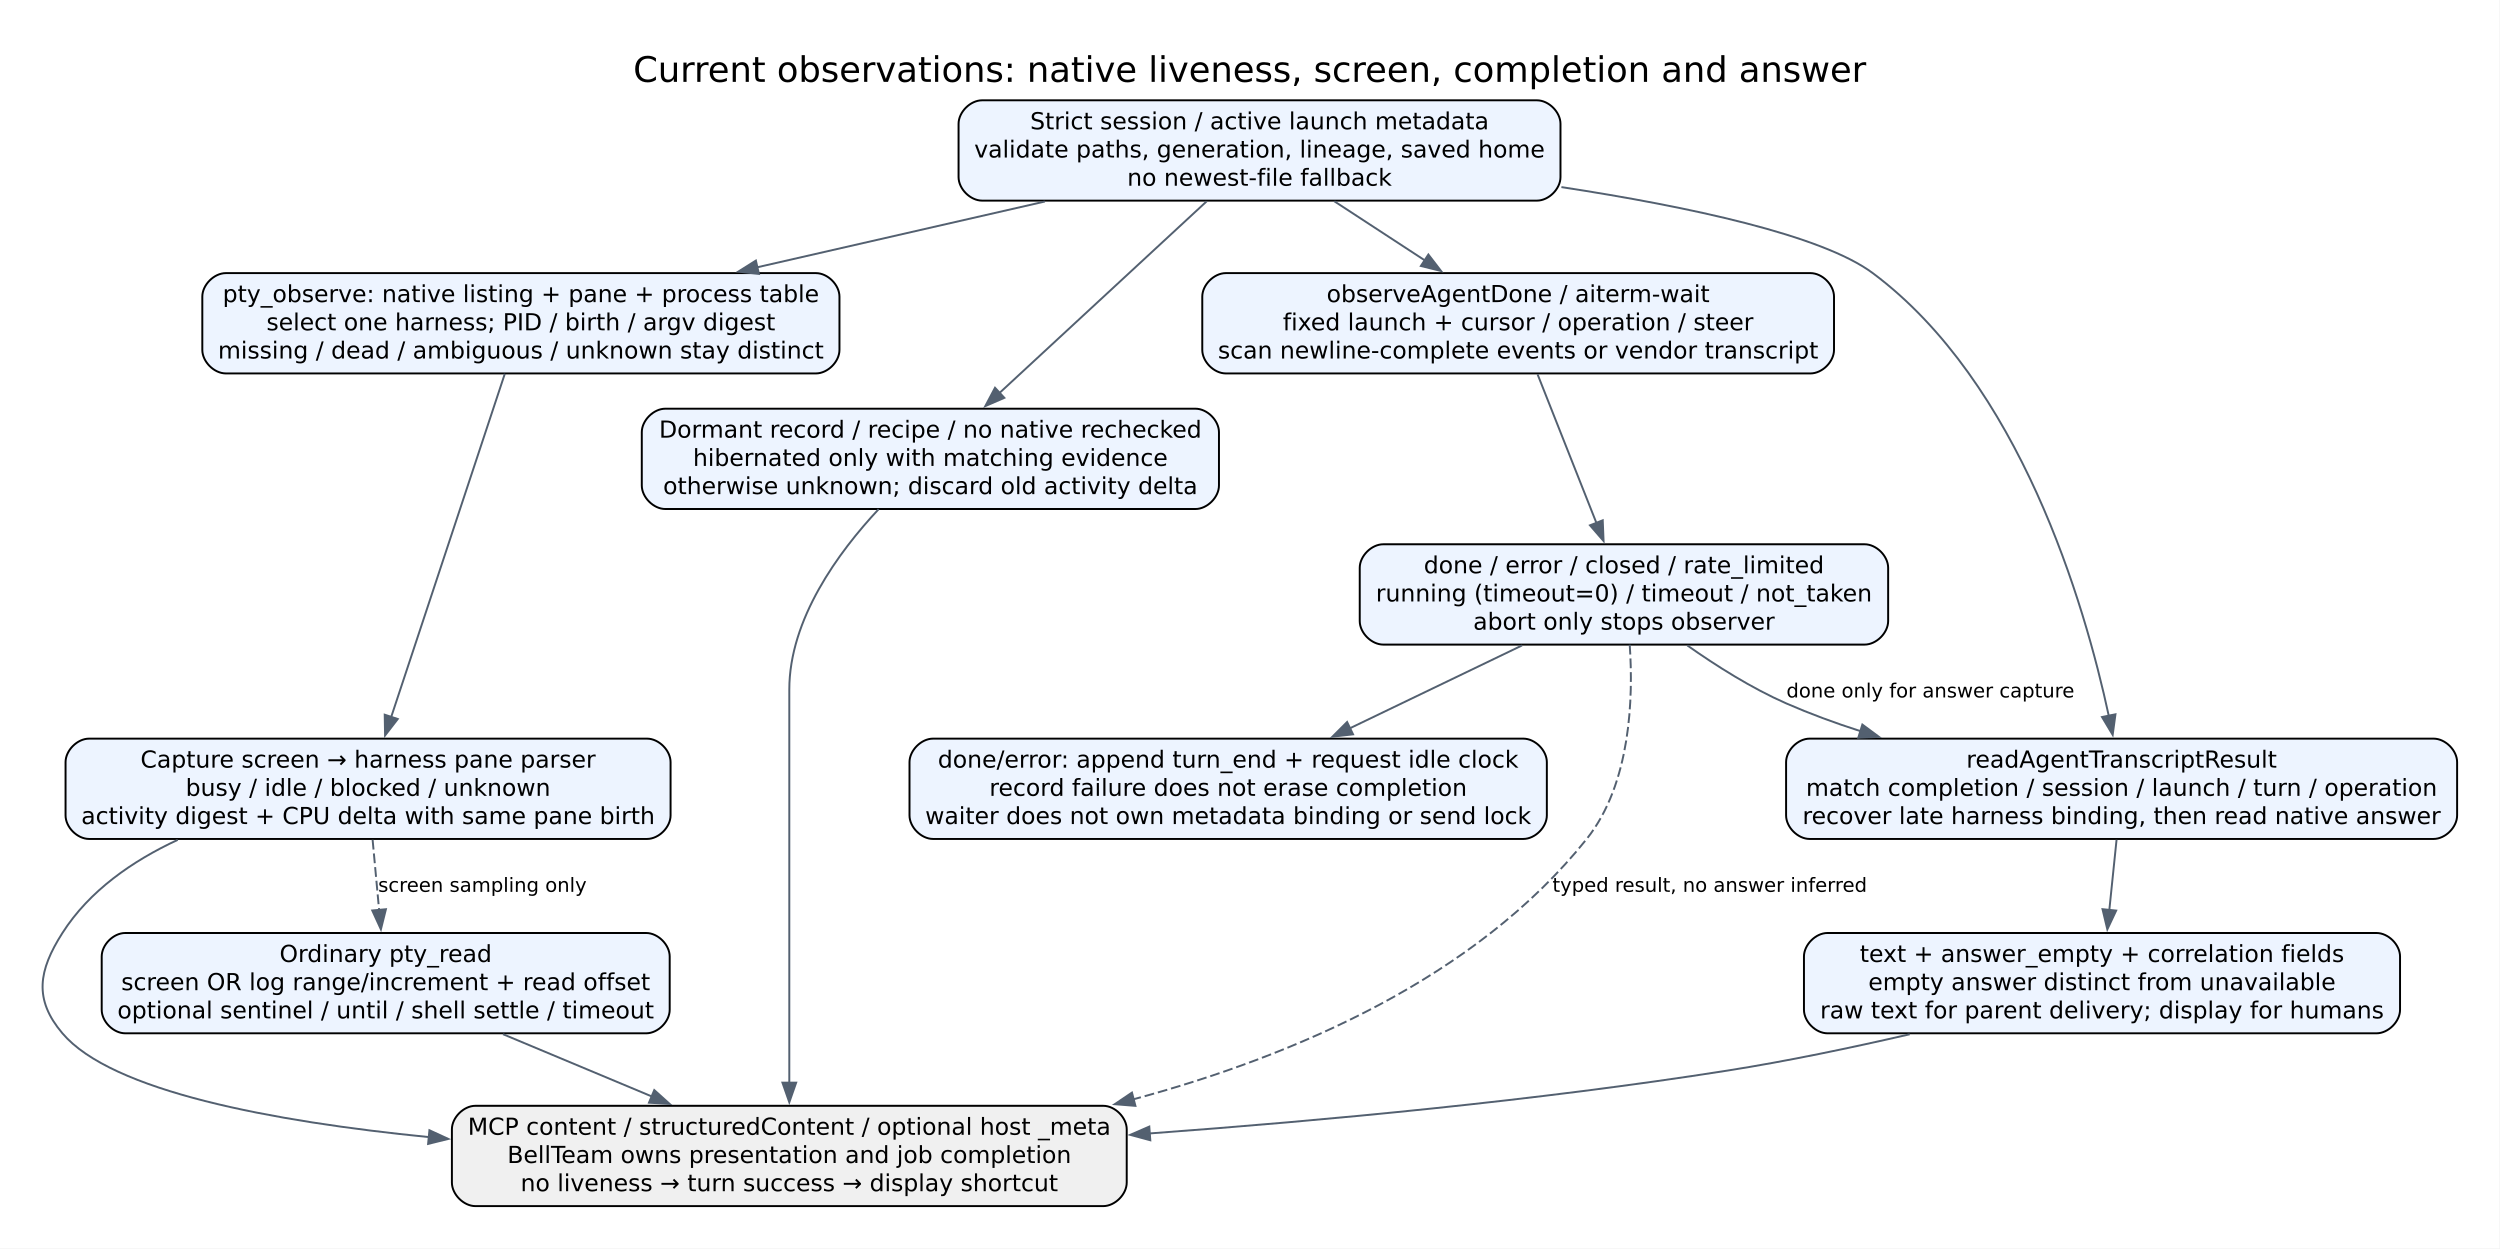
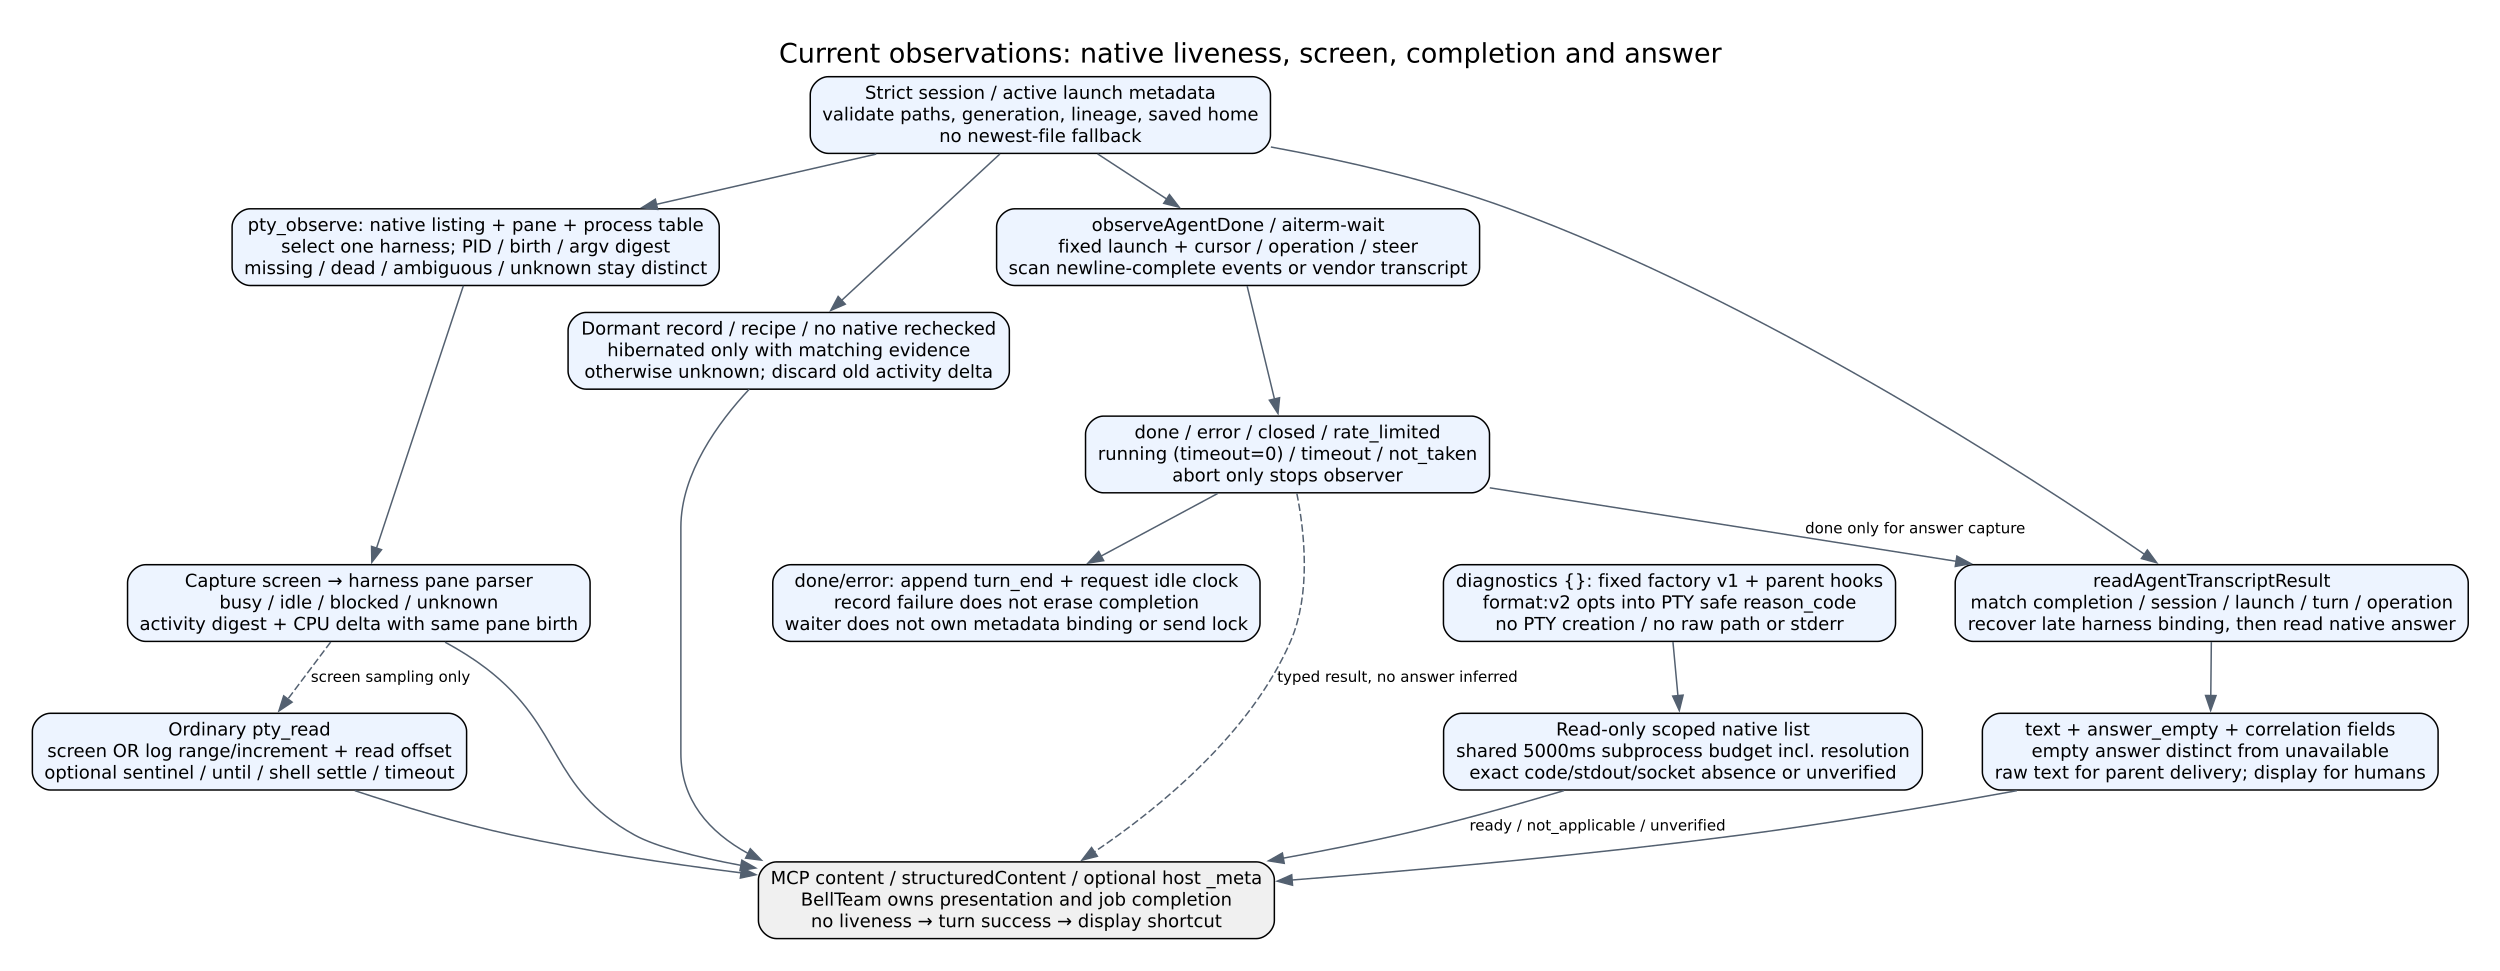
- <svg xmlns="http://www.w3.org/2000/svg" width="1276pt" height="637pt" viewBox="0.00 0.00 1276.00 637.00">
-   <g id="graph0" class="graph" transform="scale(1 1) rotate(0) translate(21.6 615.6)">
-     <polygon fill="white" stroke="none" points="-21.6,21.6 -21.6,-615.6 1254.11,-615.6 1254.11,21.6 -21.6,21.6" />
-     <text xml:space="preserve" text-anchor="middle" x="616.25" y="-573.8" font-family="DejaVu Sans" font-size="18.00">Current observations: native liveness, screen, completion and answer</text>
+ <svg xmlns="http://www.w3.org/2000/svg" width="1669pt" height="648pt" viewBox="0.00 0.00 1669.00 648.00">
+   <g id="graph0" class="graph" transform="scale(1 1) rotate(0) translate(21.6 626.6)">
+     <polygon fill="white" stroke="none" points="-21.6,21.6 -21.6,-626.6 1647.79,-626.6 1647.79,21.6 -21.6,21.6" />
+     <text xml:space="preserve" text-anchor="middle" x="813.1" y="-584.8" font-family="DejaVu Sans" font-size="18.00">Current observations: native liveness, screen, completion and answer</text>
    <g id="node1" class="node">
-       <path fill="#edf4ff" stroke="black" d="M762.87,-564.4C762.87,-564.4 479.65,-564.4 479.65,-564.4 473.65,-564.4 467.65,-558.4 467.65,-552.4 467.65,-552.4 467.65,-525.2 467.65,-525.2 467.65,-519.2 473.65,-513.2 479.65,-513.2 479.65,-513.2 762.87,-513.2 762.87,-513.2 768.87,-513.2 774.87,-519.2 774.87,-525.2 774.87,-525.2 774.87,-552.4 774.87,-552.4 774.87,-558.4 768.87,-564.4 762.87,-564.4" />
-       <text xml:space="preserve" text-anchor="middle" x="621.26" y="-549.6" font-family="DejaVu Sans" font-size="12.00">Strict session / active launch metadata</text>
-       <text xml:space="preserve" text-anchor="middle" x="621.26" y="-535.2" font-family="DejaVu Sans" font-size="12.00">validate paths, generation, lineage, saved home</text>
-       <text xml:space="preserve" text-anchor="middle" x="621.26" y="-520.8" font-family="DejaVu Sans" font-size="12.00">no newest-file fallback</text>
+       <path fill="#edf4ff" stroke="black" d="M814.56,-575.4C814.56,-575.4 531.33,-575.4 531.33,-575.4 525.33,-575.4 519.33,-569.4 519.33,-563.4 519.33,-563.4 519.33,-536.2 519.33,-536.2 519.33,-530.2 525.33,-524.2 531.33,-524.2 531.33,-524.2 814.56,-524.2 814.56,-524.2 820.56,-524.2 826.56,-530.2 826.56,-536.2 826.56,-536.2 826.56,-563.4 826.56,-563.4 826.56,-569.4 820.56,-575.4 814.56,-575.4" />
+       <text xml:space="preserve" text-anchor="middle" x="672.95" y="-560.6" font-family="DejaVu Sans" font-size="12.00">Strict session / active launch metadata</text>
+       <text xml:space="preserve" text-anchor="middle" x="672.95" y="-546.2" font-family="DejaVu Sans" font-size="12.00">validate paths, generation, lineage, saved home</text>
+       <text xml:space="preserve" text-anchor="middle" x="672.95" y="-531.8" font-family="DejaVu Sans" font-size="12.00">no newest-file fallback</text>
    </g>
    <g id="node2" class="node">
-       <path fill="#edf4ff" stroke="black" d="M394.86,-476.2C394.86,-476.2 93.66,-476.2 93.66,-476.2 87.66,-476.2 81.66,-470.2 81.66,-464.2 81.66,-464.2 81.66,-437 81.66,-437 81.66,-431 87.66,-425 93.66,-425 93.66,-425 394.86,-425 394.86,-425 400.86,-425 406.86,-431 406.86,-437 406.86,-437 406.86,-464.2 406.86,-464.2 406.86,-470.2 400.86,-476.2 394.86,-476.2" />
-       <text xml:space="preserve" text-anchor="middle" x="244.26" y="-461.4" font-family="DejaVu Sans" font-size="12.00">pty_observe: native listing + pane + process table</text>
-       <text xml:space="preserve" text-anchor="middle" x="244.26" y="-447" font-family="DejaVu Sans" font-size="12.00">select one harness; PID / birth / argv digest</text>
-       <text xml:space="preserve" text-anchor="middle" x="244.26" y="-432.6" font-family="DejaVu Sans" font-size="12.00">missing / dead / ambiguous / unknown stay distinct</text>
+       <path fill="#edf4ff" stroke="black" d="M446.55,-487.2C446.55,-487.2 145.35,-487.2 145.35,-487.2 139.35,-487.2 133.35,-481.2 133.35,-475.2 133.35,-475.2 133.35,-448 133.35,-448 133.35,-442 139.35,-436 145.35,-436 145.35,-436 446.55,-436 446.55,-436 452.55,-436 458.55,-442 458.55,-448 458.55,-448 458.55,-475.2 458.55,-475.2 458.55,-481.2 452.55,-487.2 446.55,-487.2" />
+       <text xml:space="preserve" text-anchor="middle" x="295.95" y="-472.4" font-family="DejaVu Sans" font-size="12.00">pty_observe: native listing + pane + process table</text>
+       <text xml:space="preserve" text-anchor="middle" x="295.95" y="-458" font-family="DejaVu Sans" font-size="12.00">select one harness; PID / birth / argv digest</text>
+       <text xml:space="preserve" text-anchor="middle" x="295.95" y="-443.6" font-family="DejaVu Sans" font-size="12.00">missing / dead / ambiguous / unknown stay distinct</text>
+     </g>
+     <g id="edge3" class="edge">
+       <path fill="none" stroke="#536070" d="M563.4,-523.75C517.41,-513.24 463.77,-500.97 416.65,-490.2" />
+       <polygon fill="#536070" stroke="#536070" points="417.45,-486.79 406.92,-487.97 415.89,-493.61 417.45,-486.79" />
+     </g>
+     <g id="node4" class="node">
+       <path fill="#edf4ff" stroke="black" d="M640.24,-418C640.24,-418 369.65,-418 369.65,-418 363.65,-418 357.65,-412 357.65,-406 357.65,-406 357.65,-378.8 357.65,-378.8 357.65,-372.8 363.65,-366.8 369.65,-366.8 369.65,-366.8 640.24,-366.8 640.24,-366.8 646.24,-366.8 652.24,-372.8 652.24,-378.8 652.24,-378.8 652.24,-406 652.24,-406 652.24,-412 646.24,-418 640.24,-418" />
+       <text xml:space="preserve" text-anchor="middle" x="504.95" y="-403.2" font-family="DejaVu Sans" font-size="12.00">Dormant record / recipe / no native rechecked</text>
+       <text xml:space="preserve" text-anchor="middle" x="504.95" y="-388.8" font-family="DejaVu Sans" font-size="12.00">hibernated only with matching evidence</text>
+       <text xml:space="preserve" text-anchor="middle" x="504.95" y="-374.4" font-family="DejaVu Sans" font-size="12.00">otherwise unknown; discard old activity delta</text>
+     </g>
+     <g id="edge5" class="edge">
+       <path fill="none" stroke="#536070" d="M645.96,-523.83C617.18,-497.21 571.49,-454.96 539.96,-425.79" />
+       <polygon fill="#536070" stroke="#536070" points="542.7,-423.55 532.98,-419.33 537.95,-428.69 542.7,-423.55" />
+     </g>
+     <g id="node5" class="node">
+       <path fill="#edf4ff" stroke="black" d="M954.17,-487.2C954.17,-487.2 655.73,-487.2 655.73,-487.2 649.73,-487.2 643.73,-481.2 643.73,-475.2 643.73,-475.2 643.73,-448 643.73,-448 643.73,-442 649.73,-436 655.73,-436 655.73,-436 954.17,-436 954.17,-436 960.17,-436 966.17,-442 966.17,-448 966.17,-448 966.17,-475.2 966.17,-475.2 966.17,-481.2 960.17,-487.2 954.17,-487.2" />
+       <text xml:space="preserve" text-anchor="middle" x="804.95" y="-472.4" font-family="DejaVu Sans" font-size="12.00">observeAgentDone / aiterm-wait</text>
+       <text xml:space="preserve" text-anchor="middle" x="804.95" y="-458" font-family="DejaVu Sans" font-size="12.00">fixed launch + cursor / operation / steer</text>
+       <text xml:space="preserve" text-anchor="middle" x="804.95" y="-443.6" font-family="DejaVu Sans" font-size="12.00">scan newline-complete events or vendor transcript</text>
+     </g>
+     <g id="edge6" class="edge">
+       <path fill="none" stroke="#536070" d="M711.13,-523.87C725.63,-514.4 742.33,-503.49 757.58,-493.53" />
+       <polygon fill="#536070" stroke="#536070" points="759.13,-496.7 765.59,-488.3 755.3,-490.84 759.13,-496.7" />
+     </g>
+     <g id="node8" class="node">
+       <path fill="#edf4ff" stroke="black" d="M1614.19,-249.6C1614.19,-249.6 1295.7,-249.6 1295.7,-249.6 1289.7,-249.6 1283.7,-243.6 1283.7,-237.6 1283.7,-237.6 1283.7,-210.4 1283.7,-210.4 1283.7,-204.4 1289.7,-198.4 1295.7,-198.4 1295.7,-198.4 1614.19,-198.4 1614.19,-198.4 1620.19,-198.4 1626.19,-204.4 1626.19,-210.4 1626.19,-210.4 1626.19,-237.6 1626.19,-237.6 1626.19,-243.6 1620.19,-249.6 1614.19,-249.6" />
+       <text xml:space="preserve" text-anchor="middle" x="1454.95" y="-234.8" font-family="DejaVu Sans" font-size="12.00">readAgentTranscriptResult</text>
+       <text xml:space="preserve" text-anchor="middle" x="1454.95" y="-220.4" font-family="DejaVu Sans" font-size="12.00">match completion / session / launch / turn / operation</text>
+       <text xml:space="preserve" text-anchor="middle" x="1454.95" y="-206" font-family="DejaVu Sans" font-size="12.00">recover late harness binding, then read native answer</text>
+     </g>
+     <g id="edge10" class="edge">
+       <path fill="none" stroke="#536070" d="M826.83,-528.47C878.37,-519.05 935.52,-505.72 985.95,-487.2 1151.92,-426.23 1329.23,-311.81 1410.1,-256.51" />
+       <polygon fill="#536070" stroke="#536070" points="1411.97,-259.47 1418.23,-250.92 1408,-253.7 1411.97,-259.47" />
+     </g>
+     <g id="node3" class="node">
+       <path fill="#edf4ff" stroke="black" d="M360.34,-249.6C360.34,-249.6 75.55,-249.6 75.55,-249.6 69.55,-249.6 63.55,-243.6 63.55,-237.6 63.55,-237.6 63.55,-210.4 63.55,-210.4 63.55,-204.4 69.55,-198.4 75.55,-198.4 75.55,-198.4 360.34,-198.4 360.34,-198.4 366.34,-198.4 372.34,-204.4 372.34,-210.4 372.34,-210.4 372.34,-237.6 372.34,-237.6 372.34,-243.6 366.34,-249.6 360.34,-249.6" />
+       <text xml:space="preserve" text-anchor="middle" x="217.95" y="-234.8" font-family="DejaVu Sans" font-size="12.00">Capture screen → harness pane parser</text>
+       <text xml:space="preserve" text-anchor="middle" x="217.95" y="-220.4" font-family="DejaVu Sans" font-size="12.00">busy / idle / blocked / unknown</text>
+       <text xml:space="preserve" text-anchor="middle" x="217.95" y="-206" font-family="DejaVu Sans" font-size="12.00">activity digest + CPU delta with same pane birth</text>
+     </g>
+     <g id="edge4" class="edge">
+       <path fill="none" stroke="#536070" d="M287.75,-435.83C273.88,-393.94 245.74,-308.96 229.75,-260.66" />
+       <polygon fill="#536070" stroke="#536070" points="233.1,-259.62 226.63,-251.23 226.45,-261.82 233.1,-259.62" />
+     </g>
+     <g id="node10" class="node">
+       <path fill="#edf4ff" stroke="black" d="M277.9,-150.4C277.9,-150.4 12,-150.4 12,-150.4 6,-150.4 0,-144.4 0,-138.4 0,-138.4 0,-111.2 0,-111.2 0,-105.2 6,-99.2 12,-99.2 12,-99.2 277.9,-99.2 277.9,-99.2 283.9,-99.2 289.9,-105.2 289.9,-111.2 289.9,-111.2 289.9,-138.4 289.9,-138.4 289.9,-144.4 283.9,-150.4 277.9,-150.4" />
+       <text xml:space="preserve" text-anchor="middle" x="144.95" y="-135.6" font-family="DejaVu Sans" font-size="12.00">Ordinary pty_read</text>
+       <text xml:space="preserve" text-anchor="middle" x="144.95" y="-121.2" font-family="DejaVu Sans" font-size="12.00">screen OR log range/increment + read offset</text>
+       <text xml:space="preserve" text-anchor="middle" x="144.95" y="-106.8" font-family="DejaVu Sans" font-size="12.00">optional sentinel / until / shell settle / timeout</text>
+     </g>
+     <g id="edge17" class="edge">
+       <path fill="none" stroke="#536070" stroke-dasharray="5,2" d="M199.15,-197.97C190.38,-186.29 179.81,-172.22 170.34,-159.61" />
+       <polygon fill="#536070" stroke="#536070" points="173.4,-157.85 164.59,-151.96 167.8,-162.05 173.4,-157.85" />
+       <text xml:space="preserve" text-anchor="middle" x="239.14" y="-171.4" font-family="DejaVu Sans" font-size="10.00">screen sampling only</text>
+     </g>
+     <g id="node11" class="node">
+       <path fill="#f0f0f0" stroke="black" d="M817.16,-51.2C817.16,-51.2 496.73,-51.2 496.73,-51.2 490.73,-51.2 484.73,-45.2 484.73,-39.2 484.73,-39.2 484.73,-12 484.73,-12 484.73,-6 490.73,0 496.73,0 496.73,0 817.16,0 817.16,0 823.16,0 829.16,-6 829.16,-12 829.16,-12 829.16,-39.2 829.16,-39.2 829.16,-45.2 823.16,-51.2 817.16,-51.2" />
+       <text xml:space="preserve" text-anchor="middle" x="656.95" y="-36.4" font-family="DejaVu Sans" font-size="12.00">MCP content / structuredContent / optional host _meta</text>
+       <text xml:space="preserve" text-anchor="middle" x="656.95" y="-22" font-family="DejaVu Sans" font-size="12.00">BellTeam owns presentation and job completion</text>
+       <text xml:space="preserve" text-anchor="middle" x="656.95" y="-7.6" font-family="DejaVu Sans" font-size="12.00">no liveness → turn success → display shortcut</text>
+     </g>
+     <g id="edge13" class="edge">
+       <path fill="none" stroke="#536070" d="M275.52,-197.9C285.06,-192.7 294.56,-186.83 302.95,-180.4 355.47,-140.15 344.02,-101.18 401.95,-69.2 416.14,-61.36 442.62,-54.56 473.34,-48.83" />
+       <polygon fill="#536070" stroke="#536070" points="473.65,-52.33 482.87,-47.11 472.41,-45.44 473.65,-52.33" />
+     </g>
+     <g id="edge14" class="edge">
+       <path fill="none" stroke="#536070" d="M478.55,-366.72C458,-344.74 432.95,-310.57 432.95,-274.6 432.95,-274.6 432.95,-274.6 432.95,-123.8 432.95,-92.56 451.51,-71.25 477.95,-56.74" />
+       <polygon fill="#536070" stroke="#536070" points="479.3,-59.98 486.68,-52.38 476.17,-53.72 479.3,-59.98" />
+     </g>
+     <g id="node6" class="node">
+       <path fill="#edf4ff" stroke="black" d="M960.79,-348.8C960.79,-348.8 715.1,-348.8 715.1,-348.8 709.1,-348.8 703.1,-342.8 703.1,-336.8 703.1,-336.8 703.1,-309.6 703.1,-309.6 703.1,-303.6 709.1,-297.6 715.1,-297.6 715.1,-297.6 960.79,-297.6 960.79,-297.6 966.79,-297.6 972.79,-303.6 972.79,-309.6 972.79,-309.6 972.79,-336.8 972.79,-336.8 972.79,-342.8 966.79,-348.8 960.79,-348.8" />
+       <text xml:space="preserve" text-anchor="middle" x="837.95" y="-334" font-family="DejaVu Sans" font-size="12.00">done / error / closed / rate_limited</text>
+       <text xml:space="preserve" text-anchor="middle" x="837.95" y="-319.6" font-family="DejaVu Sans" font-size="12.00">running (timeout=0) / timeout / not_taken</text>
+       <text xml:space="preserve" text-anchor="middle" x="837.95" y="-305.2" font-family="DejaVu Sans" font-size="12.00">abort only stops observer</text>
+     </g>
+     <g id="edge7" class="edge">
+       <path fill="none" stroke="#536070" d="M811,-435.58C816.12,-414.43 823.51,-383.87 829.26,-360.11" />
+       <polygon fill="#536070" stroke="#536070" points="832.63,-361.07 831.58,-350.53 825.82,-359.43 832.63,-361.07" />
+     </g>
+     <g id="node7" class="node">
+       <path fill="#edf4ff" stroke="black" d="M807.59,-249.6C807.59,-249.6 506.3,-249.6 506.3,-249.6 500.3,-249.6 494.3,-243.6 494.3,-237.6 494.3,-237.6 494.3,-210.4 494.3,-210.4 494.3,-204.4 500.3,-198.4 506.3,-198.4 506.3,-198.4 807.59,-198.4 807.59,-198.4 813.59,-198.4 819.59,-204.4 819.59,-210.4 819.59,-210.4 819.59,-237.6 819.59,-237.6 819.59,-243.6 813.59,-249.6 807.59,-249.6" />
+       <text xml:space="preserve" text-anchor="middle" x="656.95" y="-234.8" font-family="DejaVu Sans" font-size="12.00">done/error: append turn_end + request idle clock</text>
+       <text xml:space="preserve" text-anchor="middle" x="656.95" y="-220.4" font-family="DejaVu Sans" font-size="12.00">record failure does not erase completion</text>
+       <text xml:space="preserve" text-anchor="middle" x="656.95" y="-206" font-family="DejaVu Sans" font-size="12.00">waiter does not own metadata binding or send lock</text>
+     </g>
+     <g id="edge8" class="edge">
+       <path fill="none" stroke="#536070" d="M791.34,-297.17C767.58,-284.41 738.51,-268.8 713.49,-255.36" />
+       <polygon fill="#536070" stroke="#536070" points="715.2,-252.31 704.74,-250.66 711.89,-258.48 715.2,-252.31" />
+     </g>
+     <g id="edge9" class="edge">
+       <path fill="none" stroke="#536070" d="M972.97,-300.93C1064.49,-286.51 1186.19,-267.34 1284.4,-251.87" />
+       <polygon fill="#536070" stroke="#536070" points="1284.82,-255.34 1294.16,-250.33 1283.73,-248.43 1284.82,-255.34" />
+       <text xml:space="preserve" text-anchor="middle" x="1256.98" y="-270.6" font-family="DejaVu Sans" font-size="10.00">done only for answer capture</text>
+     </g>
+     <g id="edge15" class="edge">
+       <path fill="none" stroke="#536070" stroke-dasharray="5,2" d="M844.15,-297.31C849.31,-271.45 853.78,-230.36 839.95,-198.4 813.42,-137.11 753.07,-87.63 708.9,-57.79" />
+       <polygon fill="#536070" stroke="#536070" points="710.99,-54.98 700.72,-52.38 707.13,-60.81 710.99,-54.98" />
+       <text xml:space="preserve" text-anchor="middle" x="911.34" y="-171.4" font-family="DejaVu Sans" font-size="10.00">typed result, no answer inferred</text>
+     </g>
+     <g id="node9" class="node">
+       <path fill="#edf4ff" stroke="black" d="M1594.07,-150.4C1594.07,-150.4 1313.83,-150.4 1313.83,-150.4 1307.83,-150.4 1301.83,-144.4 1301.83,-138.4 1301.83,-138.4 1301.83,-111.2 1301.83,-111.2 1301.83,-105.2 1307.83,-99.2 1313.83,-99.2 1313.83,-99.2 1594.07,-99.2 1594.07,-99.2 1600.07,-99.2 1606.07,-105.2 1606.07,-111.2 1606.07,-111.2 1606.07,-138.4 1606.07,-138.4 1606.07,-144.4 1600.07,-150.4 1594.07,-150.4" />
+       <text xml:space="preserve" text-anchor="middle" x="1453.95" y="-135.6" font-family="DejaVu Sans" font-size="12.00">text + answer_empty + correlation fields</text>
+       <text xml:space="preserve" text-anchor="middle" x="1453.95" y="-121.2" font-family="DejaVu Sans" font-size="12.00">empty answer distinct from unavailable</text>
+       <text xml:space="preserve" text-anchor="middle" x="1453.95" y="-106.8" font-family="DejaVu Sans" font-size="12.00">raw text for parent delivery; display for humans</text>
+     </g>
+     <g id="edge11" class="edge">
+       <path fill="none" stroke="#536070" d="M1454.69,-197.97C1454.58,-187.08 1454.45,-174.12 1454.32,-162.2" />
+       <polygon fill="#536070" stroke="#536070" points="1457.82,-162.22 1454.22,-152.26 1450.82,-162.3 1457.82,-162.22" />
+     </g>
+     <g id="edge12" class="edge">
+       <path fill="none" stroke="#536070" d="M1324.88,-98.75C1268.57,-88.47 1201.66,-77.15 1140.95,-69.2 1042.09,-56.25 931.35,-46.18 840.76,-39.09" />
+       <polygon fill="#536070" stroke="#536070" points="841.29,-35.62 831.05,-38.33 840.74,-42.6 841.29,-35.62" />
+     </g>
+     <g id="edge16" class="edge">
+       <path fill="none" stroke="#536070" d="M215.28,-98.74C246.93,-88.27 284.96,-76.81 319.95,-69.2 369.24,-58.48 423.21,-50.17 473.23,-43.86" />
+       <polygon fill="#536070" stroke="#536070" points="473.52,-47.35 483.01,-42.64 472.65,-40.4 473.52,-47.35" />
+     </g>
+     <g id="node12" class="node">
+       <path fill="#edf4ff" stroke="black" d="M1231.86,-249.6C1231.86,-249.6 954.04,-249.6 954.04,-249.6 948.04,-249.6 942.04,-243.6 942.04,-237.6 942.04,-237.6 942.04,-210.4 942.04,-210.4 942.04,-204.4 948.04,-198.4 954.04,-198.4 954.04,-198.4 1231.86,-198.4 1231.86,-198.4 1237.86,-198.4 1243.86,-204.4 1243.86,-210.4 1243.86,-210.4 1243.86,-237.6 1243.86,-237.6 1243.86,-243.6 1237.86,-249.6 1231.86,-249.6" />
+       <text xml:space="preserve" text-anchor="middle" x="1092.95" y="-234.8" font-family="DejaVu Sans" font-size="12.00">diagnostics {}: fixed factory v1 + parent hooks</text>
+       <text xml:space="preserve" text-anchor="middle" x="1092.95" y="-220.4" font-family="DejaVu Sans" font-size="12.00">format:v2 opts into PTY safe reason_code</text>
+       <text xml:space="preserve" text-anchor="middle" x="1092.95" y="-206" font-family="DejaVu Sans" font-size="12.00">no PTY creation / no raw path or stderr</text>
+     </g>
+     <g id="node13" class="node">
+       <path fill="#edf4ff" stroke="black" d="M1249.76,-150.4C1249.76,-150.4 954.14,-150.4 954.14,-150.4 948.14,-150.4 942.14,-144.4 942.14,-138.4 942.14,-138.4 942.14,-111.2 942.14,-111.2 942.14,-105.2 948.14,-99.2 954.14,-99.2 954.14,-99.2 1249.76,-99.2 1249.76,-99.2 1255.76,-99.2 1261.76,-105.2 1261.76,-111.2 1261.76,-111.2 1261.76,-138.4 1261.76,-138.4 1261.76,-144.4 1255.76,-150.4 1249.76,-150.4" />
+       <text xml:space="preserve" text-anchor="middle" x="1101.95" y="-135.6" font-family="DejaVu Sans" font-size="12.00">Read-only scoped native list</text>
+       <text xml:space="preserve" text-anchor="middle" x="1101.95" y="-121.2" font-family="DejaVu Sans" font-size="12.00">shared 5000ms subprocess budget incl. resolution</text>
+       <text xml:space="preserve" text-anchor="middle" x="1101.95" y="-106.8" font-family="DejaVu Sans" font-size="12.00">exact code/stdout/socket absence or unverified</text>
    </g>
    <g id="edge1" class="edge">
-       <path fill="none" stroke="#536070" d="M511.71,-512.75C465.72,-502.24 412.08,-489.97 364.96,-479.2" />
-       <polygon fill="#536070" stroke="#536070" points="365.76,-475.79 355.23,-476.97 364.2,-482.61 365.76,-475.79" />
-     </g>
-     <g id="node4" class="node">
-       <path fill="#edf4ff" stroke="black" d="M588.56,-407C588.56,-407 317.97,-407 317.97,-407 311.97,-407 305.97,-401 305.97,-395 305.97,-395 305.97,-367.8 305.97,-367.8 305.97,-361.8 311.97,-355.8 317.97,-355.8 317.97,-355.8 588.56,-355.8 588.56,-355.8 594.56,-355.8 600.56,-361.8 600.56,-367.8 600.56,-367.8 600.56,-395 600.56,-395 600.56,-401 594.56,-407 588.56,-407" />
-       <text xml:space="preserve" text-anchor="middle" x="453.26" y="-392.2" font-family="DejaVu Sans" font-size="12.00">Dormant record / recipe / no native rechecked</text>
-       <text xml:space="preserve" text-anchor="middle" x="453.26" y="-377.8" font-family="DejaVu Sans" font-size="12.00">hibernated only with matching evidence</text>
-       <text xml:space="preserve" text-anchor="middle" x="453.26" y="-363.4" font-family="DejaVu Sans" font-size="12.00">otherwise unknown; discard old activity delta</text>
-     </g>
-     <g id="edge3" class="edge">
-       <path fill="none" stroke="#536070" d="M594.27,-512.83C565.49,-486.21 519.81,-443.96 488.28,-414.79" />
-       <polygon fill="#536070" stroke="#536070" points="491.01,-412.55 481.3,-408.33 486.26,-417.69 491.01,-412.55" />
-     </g>
-     <g id="node5" class="node">
-       <path fill="#edf4ff" stroke="black" d="M902.48,-476.2C902.48,-476.2 604.04,-476.2 604.04,-476.2 598.04,-476.2 592.04,-470.2 592.04,-464.2 592.04,-464.2 592.04,-437 592.04,-437 592.04,-431 598.04,-425 604.04,-425 604.04,-425 902.48,-425 902.48,-425 908.48,-425 914.48,-431 914.48,-437 914.48,-437 914.48,-464.2 914.48,-464.2 914.48,-470.2 908.48,-476.2 902.48,-476.2" />
-       <text xml:space="preserve" text-anchor="middle" x="753.26" y="-461.4" font-family="DejaVu Sans" font-size="12.00">observeAgentDone / aiterm-wait</text>
-       <text xml:space="preserve" text-anchor="middle" x="753.26" y="-447" font-family="DejaVu Sans" font-size="12.00">fixed launch + cursor / operation / steer</text>
-       <text xml:space="preserve" text-anchor="middle" x="753.26" y="-432.6" font-family="DejaVu Sans" font-size="12.00">scan newline-complete events or vendor transcript</text>
-     </g>
-     <g id="edge4" class="edge">
-       <path fill="none" stroke="#536070" d="M659.44,-512.87C673.94,-503.4 690.64,-492.49 705.89,-482.53" />
-       <polygon fill="#536070" stroke="#536070" points="707.44,-485.7 713.9,-477.3 703.61,-479.84 707.44,-485.7" />
-     </g>
-     <g id="node8" class="node">
-       <path fill="#edf4ff" stroke="black" d="M1220.51,-238.6C1220.51,-238.6 902.02,-238.6 902.02,-238.6 896.02,-238.6 890.02,-232.6 890.02,-226.6 890.02,-226.6 890.02,-199.4 890.02,-199.4 890.02,-193.4 896.02,-187.4 902.02,-187.4 902.02,-187.4 1220.51,-187.4 1220.51,-187.4 1226.51,-187.4 1232.51,-193.4 1232.51,-199.4 1232.51,-199.4 1232.51,-226.6 1232.51,-226.6 1232.51,-232.6 1226.51,-238.6 1220.51,-238.6" />
-       <text xml:space="preserve" text-anchor="middle" x="1061.26" y="-223.8" font-family="DejaVu Sans" font-size="12.00">readAgentTranscriptResult</text>
-       <text xml:space="preserve" text-anchor="middle" x="1061.26" y="-209.4" font-family="DejaVu Sans" font-size="12.00">match completion / session / launch / turn / operation</text>
-       <text xml:space="preserve" text-anchor="middle" x="1061.26" y="-195" font-family="DejaVu Sans" font-size="12.00">recover late harness binding, then read native answer</text>
-     </g>
-     <g id="edge8" class="edge">
-       <path fill="none" stroke="#536070" d="M775.34,-520.11C840.97,-510.04 908.34,-495.53 934.26,-476.2 1009.37,-420.19 1042.27,-307.95 1054.73,-250.19" />
-       <polygon fill="#536070" stroke="#536070" points="1058.13,-251.04 1056.71,-240.54 1051.27,-249.63 1058.13,-251.04" />
-     </g>
-     <g id="node3" class="node">
-       <path fill="#edf4ff" stroke="black" d="M308.66,-238.6C308.66,-238.6 23.86,-238.6 23.86,-238.6 17.86,-238.6 11.86,-232.6 11.86,-226.6 11.86,-226.6 11.86,-199.4 11.86,-199.4 11.86,-193.4 17.86,-187.4 23.86,-187.4 23.86,-187.4 308.66,-187.4 308.66,-187.4 314.66,-187.4 320.66,-193.4 320.66,-199.4 320.66,-199.4 320.66,-226.6 320.66,-226.6 320.66,-232.6 314.66,-238.6 308.66,-238.6" />
-       <text xml:space="preserve" text-anchor="middle" x="166.26" y="-223.8" font-family="DejaVu Sans" font-size="12.00">Capture screen → harness pane parser</text>
-       <text xml:space="preserve" text-anchor="middle" x="166.26" y="-209.4" font-family="DejaVu Sans" font-size="12.00">busy / idle / blocked / unknown</text>
-       <text xml:space="preserve" text-anchor="middle" x="166.26" y="-195" font-family="DejaVu Sans" font-size="12.00">activity digest + CPU delta with same pane birth</text>
+       <path fill="none" stroke="#536070" d="M1095.27,-197.97C1096.27,-187.08 1097.47,-174.12 1098.58,-162.2" />
+       <polygon fill="#536070" stroke="#536070" points="1102.06,-162.53 1099.5,-152.25 1095.09,-161.89 1102.06,-162.53" />
    </g>
    <g id="edge2" class="edge">
-       <path fill="none" stroke="#536070" d="M236.06,-424.83C222.19,-382.94 194.06,-297.96 178.07,-249.66" />
-       <polygon fill="#536070" stroke="#536070" points="181.41,-248.62 174.94,-240.23 174.76,-250.82 181.41,-248.62" />
-     </g>
-     <g id="node10" class="node">
-       <path fill="#edf4ff" stroke="black" d="M308.21,-139.4C308.21,-139.4 42.31,-139.4 42.31,-139.4 36.31,-139.4 30.31,-133.4 30.31,-127.4 30.31,-127.4 30.31,-100.2 30.31,-100.2 30.31,-94.2 36.31,-88.2 42.31,-88.2 42.31,-88.2 308.21,-88.2 308.21,-88.2 314.21,-88.2 320.21,-94.2 320.21,-100.2 320.21,-100.2 320.21,-127.4 320.21,-127.4 320.21,-133.4 314.21,-139.4 308.21,-139.4" />
-       <text xml:space="preserve" text-anchor="middle" x="175.26" y="-124.6" font-family="DejaVu Sans" font-size="12.00">Ordinary pty_read</text>
-       <text xml:space="preserve" text-anchor="middle" x="175.26" y="-110.2" font-family="DejaVu Sans" font-size="12.00">screen OR log range/increment + read offset</text>
-       <text xml:space="preserve" text-anchor="middle" x="175.26" y="-95.8" font-family="DejaVu Sans" font-size="12.00">optional sentinel / until / shell settle / timeout</text>
-     </g>
-     <g id="edge15" class="edge">
-       <path fill="none" stroke="#536070" stroke-dasharray="5,2" d="M168.58,-186.97C169.59,-176.08 170.79,-163.12 171.89,-151.2" />
-       <polygon fill="#536070" stroke="#536070" points="175.37,-151.53 172.81,-141.25 168.4,-150.89 175.37,-151.53" />
-       <text xml:space="preserve" text-anchor="middle" x="224.62" y="-160.4" font-family="DejaVu Sans" font-size="10.00">screen sampling only</text>
-     </g>
-     <g id="node11" class="node">
-       <path fill="#f0f0f0" stroke="black" d="M541.48,-51.2C541.48,-51.2 221.05,-51.2 221.05,-51.2 215.05,-51.2 209.05,-45.2 209.05,-39.2 209.05,-39.2 209.05,-12 209.05,-12 209.05,-6 215.05,0 221.05,0 221.05,0 541.48,0 541.48,0 547.48,0 553.48,-6 553.48,-12 553.48,-12 553.48,-39.2 553.48,-39.2 553.48,-45.2 547.48,-51.2 541.48,-51.2" />
-       <text xml:space="preserve" text-anchor="middle" x="381.26" y="-36.4" font-family="DejaVu Sans" font-size="12.00">MCP content / structuredContent / optional host _meta</text>
-       <text xml:space="preserve" text-anchor="middle" x="381.26" y="-22" font-family="DejaVu Sans" font-size="12.00">BellTeam owns presentation and job completion</text>
-       <text xml:space="preserve" text-anchor="middle" x="381.26" y="-7.6" font-family="DejaVu Sans" font-size="12.00">no liveness → turn success → display shortcut</text>
-     </g>
-     <g id="edge11" class="edge">
-       <path fill="none" stroke="#536070" d="M69.11,-186.94C45.95,-176.18 23.99,-160.94 10.26,-139.4 -1.97,-120.21 -4.45,-105.56 10.26,-88.2 35.34,-58.62 117.02,-43.23 197.38,-35.22" />
-       <polygon fill="#536070" stroke="#536070" points="197.58,-38.72 207.2,-34.29 196.91,-31.75 197.58,-38.72" />
-     </g>
-     <g id="edge12" class="edge">
-       <path fill="none" stroke="#536070" d="M426.86,-355.72C406.31,-333.74 381.26,-299.57 381.26,-263.6 381.26,-263.6 381.26,-263.6 381.26,-112.8 381.26,-96.34 381.26,-78.12 381.26,-62.68" />
-       <polygon fill="#536070" stroke="#536070" points="384.76,-63.01 381.26,-53.01 377.76,-63.01 384.76,-63.01" />
-     </g>
-     <g id="node6" class="node">
-       <path fill="#edf4ff" stroke="black" d="M930.11,-337.8C930.11,-337.8 684.41,-337.8 684.41,-337.8 678.41,-337.8 672.41,-331.8 672.41,-325.8 672.41,-325.8 672.41,-298.6 672.41,-298.6 672.41,-292.6 678.41,-286.6 684.41,-286.6 684.41,-286.6 930.11,-286.6 930.11,-286.6 936.11,-286.6 942.11,-292.6 942.11,-298.6 942.11,-298.6 942.11,-325.8 942.11,-325.8 942.11,-331.8 936.11,-337.8 930.11,-337.8" />
-       <text xml:space="preserve" text-anchor="middle" x="807.26" y="-323" font-family="DejaVu Sans" font-size="12.00">done / error / closed / rate_limited</text>
-       <text xml:space="preserve" text-anchor="middle" x="807.26" y="-308.6" font-family="DejaVu Sans" font-size="12.00">running (timeout=0) / timeout / not_taken</text>
-       <text xml:space="preserve" text-anchor="middle" x="807.26" y="-294.2" font-family="DejaVu Sans" font-size="12.00">abort only stops observer</text>
-     </g>
-     <g id="edge5" class="edge">
-       <path fill="none" stroke="#536070" d="M763.16,-424.58C771.61,-403.24 783.86,-372.31 793.3,-348.46" />
-       <polygon fill="#536070" stroke="#536070" points="796.43,-350.05 796.86,-339.47 789.93,-347.48 796.43,-350.05" />
-     </g>
-     <g id="node7" class="node">
-       <path fill="#edf4ff" stroke="black" d="M755.91,-238.6C755.91,-238.6 454.61,-238.6 454.61,-238.6 448.61,-238.6 442.61,-232.6 442.61,-226.6 442.61,-226.6 442.61,-199.4 442.61,-199.4 442.61,-193.4 448.61,-187.4 454.61,-187.4 454.61,-187.4 755.91,-187.4 755.91,-187.4 761.91,-187.4 767.91,-193.4 767.91,-199.4 767.91,-199.4 767.91,-226.6 767.91,-226.6 767.91,-232.6 761.91,-238.6 755.91,-238.6" />
-       <text xml:space="preserve" text-anchor="middle" x="605.26" y="-223.8" font-family="DejaVu Sans" font-size="12.00">done/error: append turn_end + request idle clock</text>
-       <text xml:space="preserve" text-anchor="middle" x="605.26" y="-209.4" font-family="DejaVu Sans" font-size="12.00">record failure does not erase completion</text>
-       <text xml:space="preserve" text-anchor="middle" x="605.26" y="-195" font-family="DejaVu Sans" font-size="12.00">waiter does not own metadata binding or send lock</text>
-     </g>
-     <g id="edge6" class="edge">
-       <path fill="none" stroke="#536070" d="M755.24,-286.17C728.38,-273.24 695.42,-257.38 667.25,-243.83" />
-       <polygon fill="#536070" stroke="#536070" points="669,-240.79 658.47,-239.6 665.96,-247.09 669,-240.79" />
-     </g>
-     <g id="edge7" class="edge">
-       <path fill="none" stroke="#536070" d="M839.62,-286.16C854.35,-275.77 872.41,-264.35 890.07,-256.6 902.12,-251.31 914.95,-246.6 927.96,-242.42" />
-       <polygon fill="#536070" stroke="#536070" points="928.95,-245.78 937.46,-239.48 926.88,-239.09 928.95,-245.78" />
-       <text xml:space="preserve" text-anchor="middle" x="963.67" y="-259.6" font-family="DejaVu Sans" font-size="10.00">done only for answer capture</text>
-     </g>
-     <g id="edge13" class="edge">
-       <path fill="none" stroke="#536070" stroke-dasharray="5,2" d="M810.21,-286.52C812.08,-259.29 810.77,-215.62 788.26,-187.4 731.69,-116.5 639.36,-76.75 556.94,-54.53" />
-       <polygon fill="#536070" stroke="#536070" points="557.92,-51.17 547.36,-52.02 556.15,-57.94 557.92,-51.17" />
-       <text xml:space="preserve" text-anchor="middle" x="851.05" y="-160.4" font-family="DejaVu Sans" font-size="10.00">typed result, no answer inferred</text>
-     </g>
-     <g id="node9" class="node">
-       <path fill="#edf4ff" stroke="black" d="M1191.38,-139.4C1191.38,-139.4 911.14,-139.4 911.14,-139.4 905.14,-139.4 899.14,-133.4 899.14,-127.4 899.14,-127.4 899.14,-100.2 899.14,-100.2 899.14,-94.2 905.14,-88.2 911.14,-88.2 911.14,-88.2 1191.38,-88.2 1191.38,-88.2 1197.38,-88.2 1203.38,-94.2 1203.38,-100.2 1203.38,-100.2 1203.38,-127.4 1203.38,-127.4 1203.38,-133.4 1197.38,-139.4 1191.38,-139.4" />
-       <text xml:space="preserve" text-anchor="middle" x="1051.26" y="-124.6" font-family="DejaVu Sans" font-size="12.00">text + answer_empty + correlation fields</text>
-       <text xml:space="preserve" text-anchor="middle" x="1051.26" y="-110.2" font-family="DejaVu Sans" font-size="12.00">empty answer distinct from unavailable</text>
-       <text xml:space="preserve" text-anchor="middle" x="1051.26" y="-95.8" font-family="DejaVu Sans" font-size="12.00">raw text for parent delivery; display for humans</text>
-     </g>
-     <g id="edge9" class="edge">
-       <path fill="none" stroke="#536070" d="M1058.69,-186.97C1057.55,-175.97 1056.2,-162.85 1054.97,-150.83" />
-       <polygon fill="#536070" stroke="#536070" points="1058.49,-150.84 1053.98,-141.25 1051.52,-151.56 1058.49,-150.84" />
-     </g>
-     <g id="edge10" class="edge">
-       <path fill="none" stroke="#536070" d="M953.12,-87.71C923.44,-80.85 890.67,-74 860.26,-69.2 763.38,-53.91 654.55,-43.68 565.13,-37.09" />
-       <polygon fill="#536070" stroke="#536070" points="565.51,-33.61 555.28,-36.37 565,-40.59 565.51,-33.61" />
-     </g>
-     <g id="edge14" class="edge">
-       <path fill="none" stroke="#536070" d="M235.12,-87.75C258.92,-77.79 286.48,-66.26 311.2,-55.92" />
-       <polygon fill="#536070" stroke="#536070" points="312.34,-59.23 320.21,-52.15 309.63,-52.78 312.34,-59.23" />
+       <path fill="none" stroke="#536070" d="M1022.51,-98.78C988.66,-88.69 948.6,-77.5 911.95,-69.2 887.15,-63.58 860.83,-58.37 834.89,-53.65" />
+       <polygon fill="#536070" stroke="#536070" points="835.75,-50.25 825.29,-51.92 834.51,-57.14 835.75,-50.25" />
+       <text xml:space="preserve" text-anchor="middle" x="1044.92" y="-72.2" font-family="DejaVu Sans" font-size="10.00">ready / not_applicable / unverified</text>
    </g>
  </g>
</svg>
